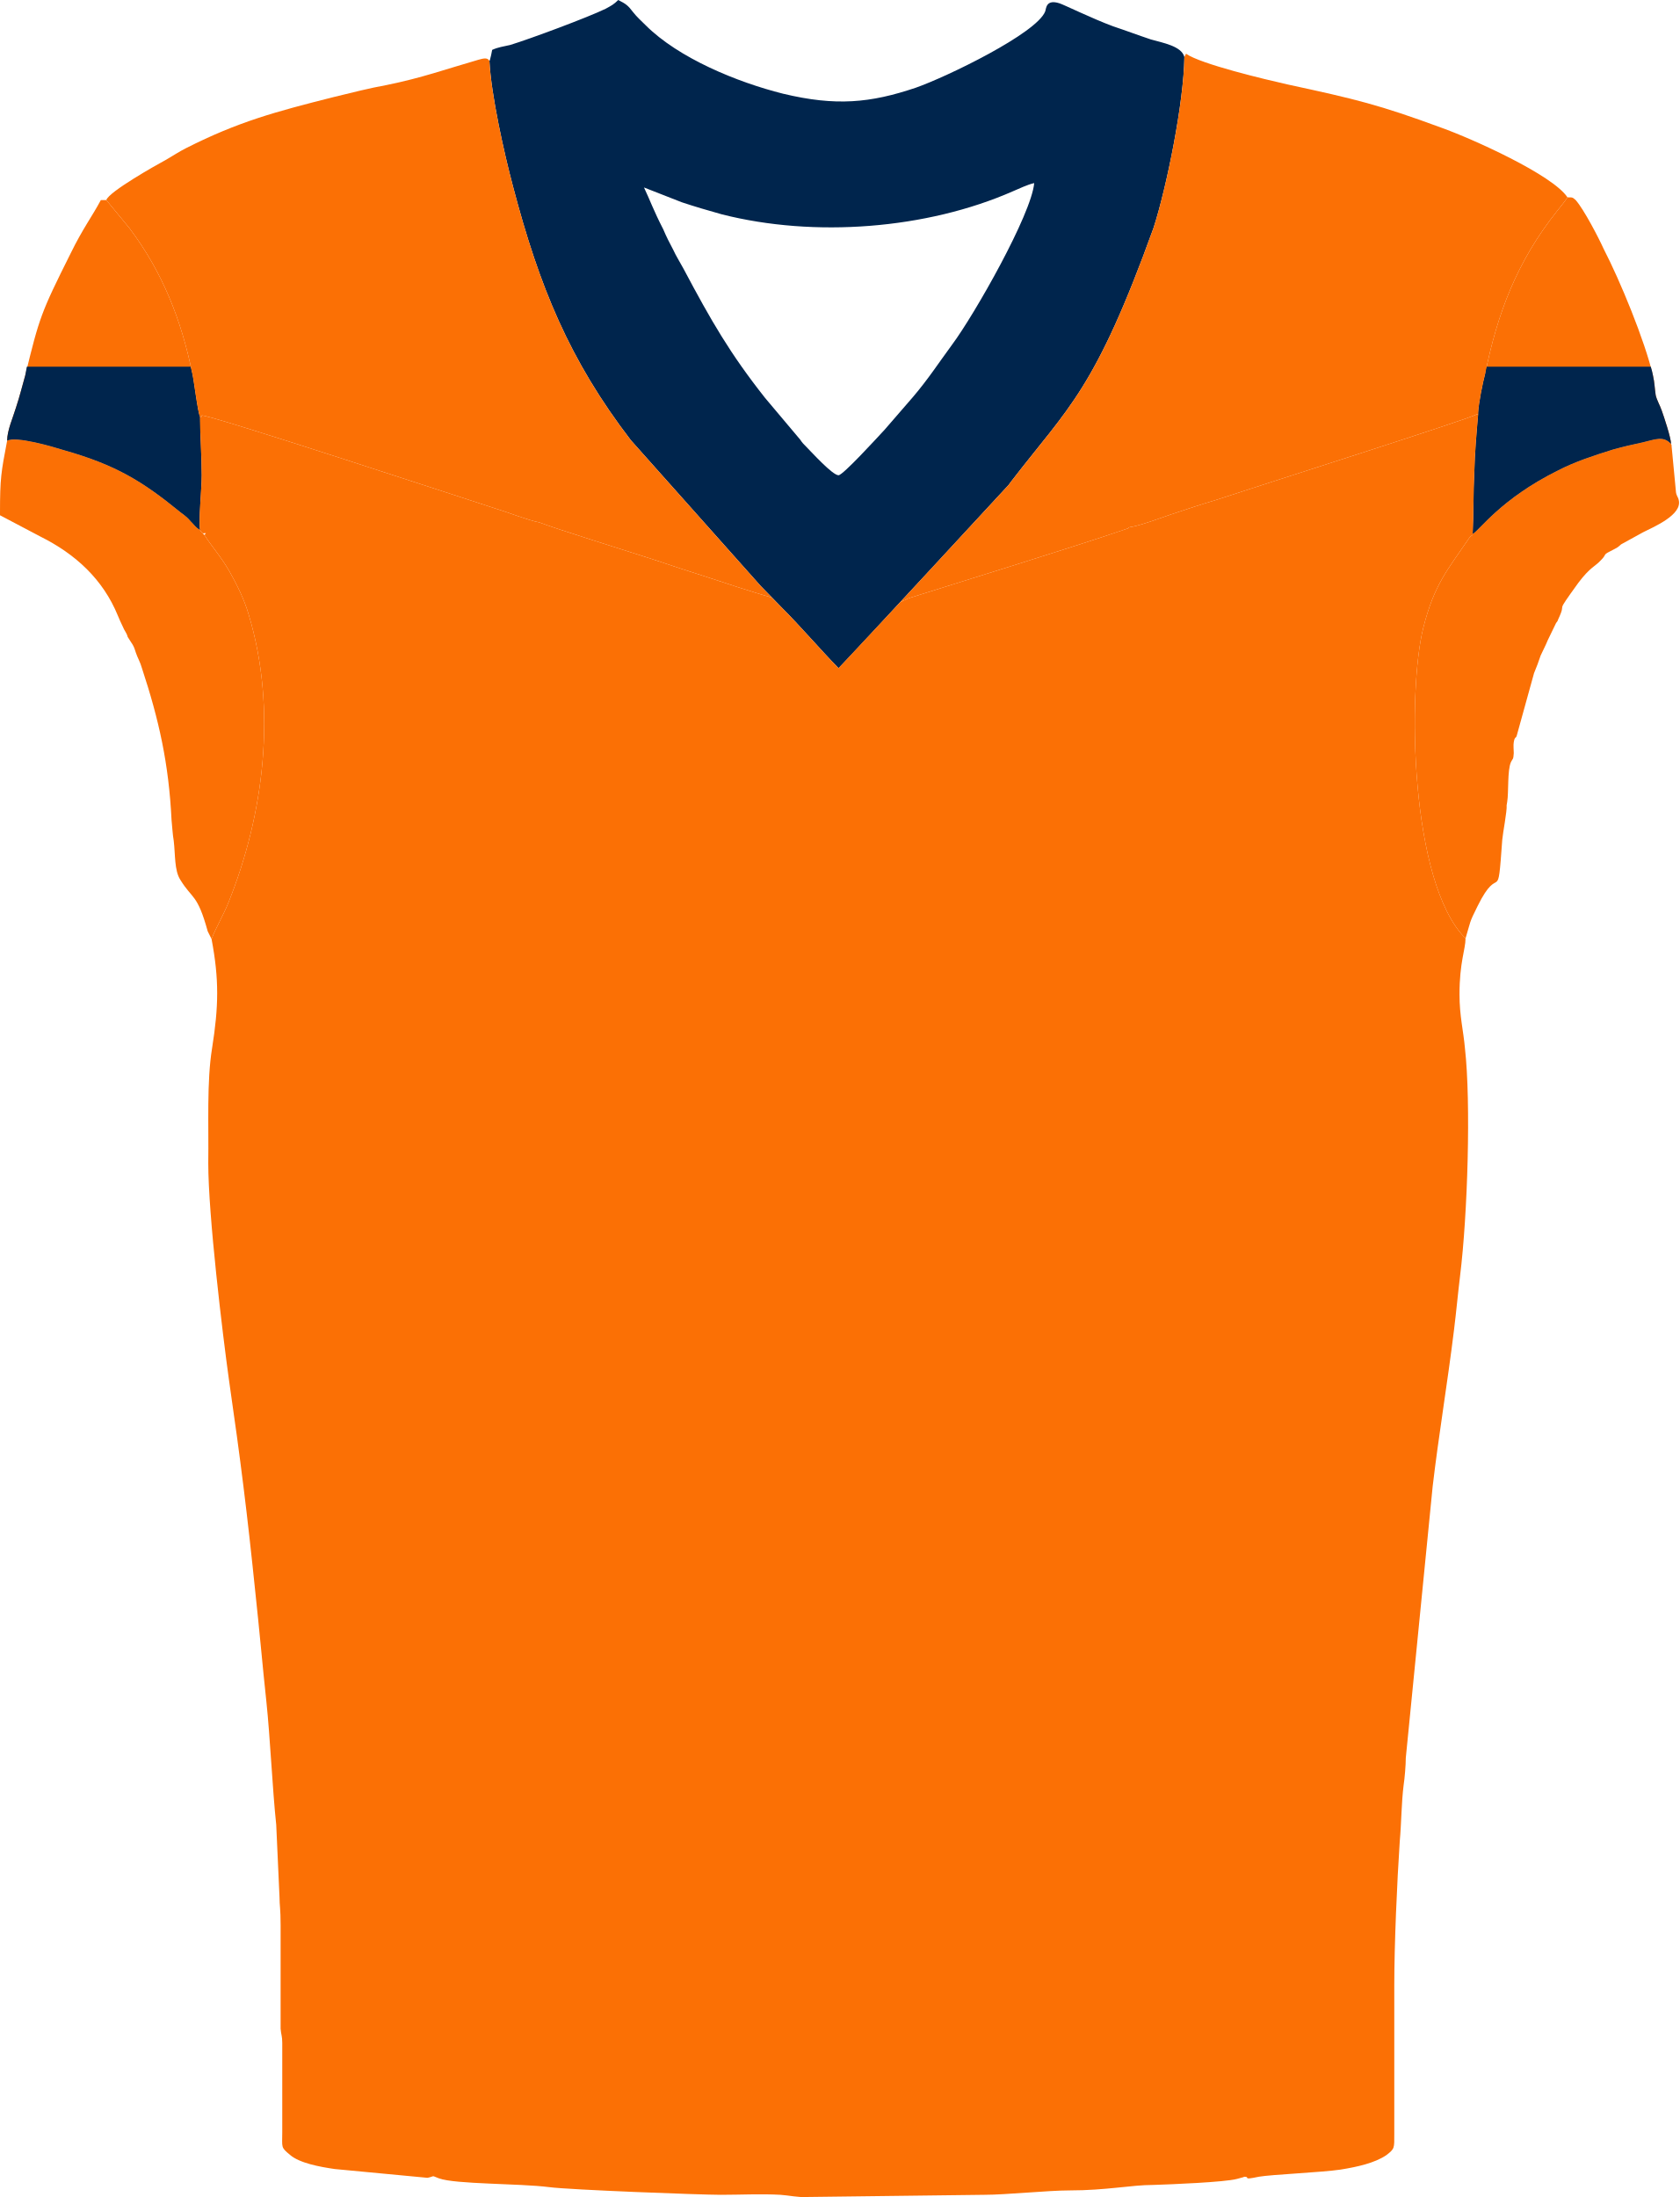
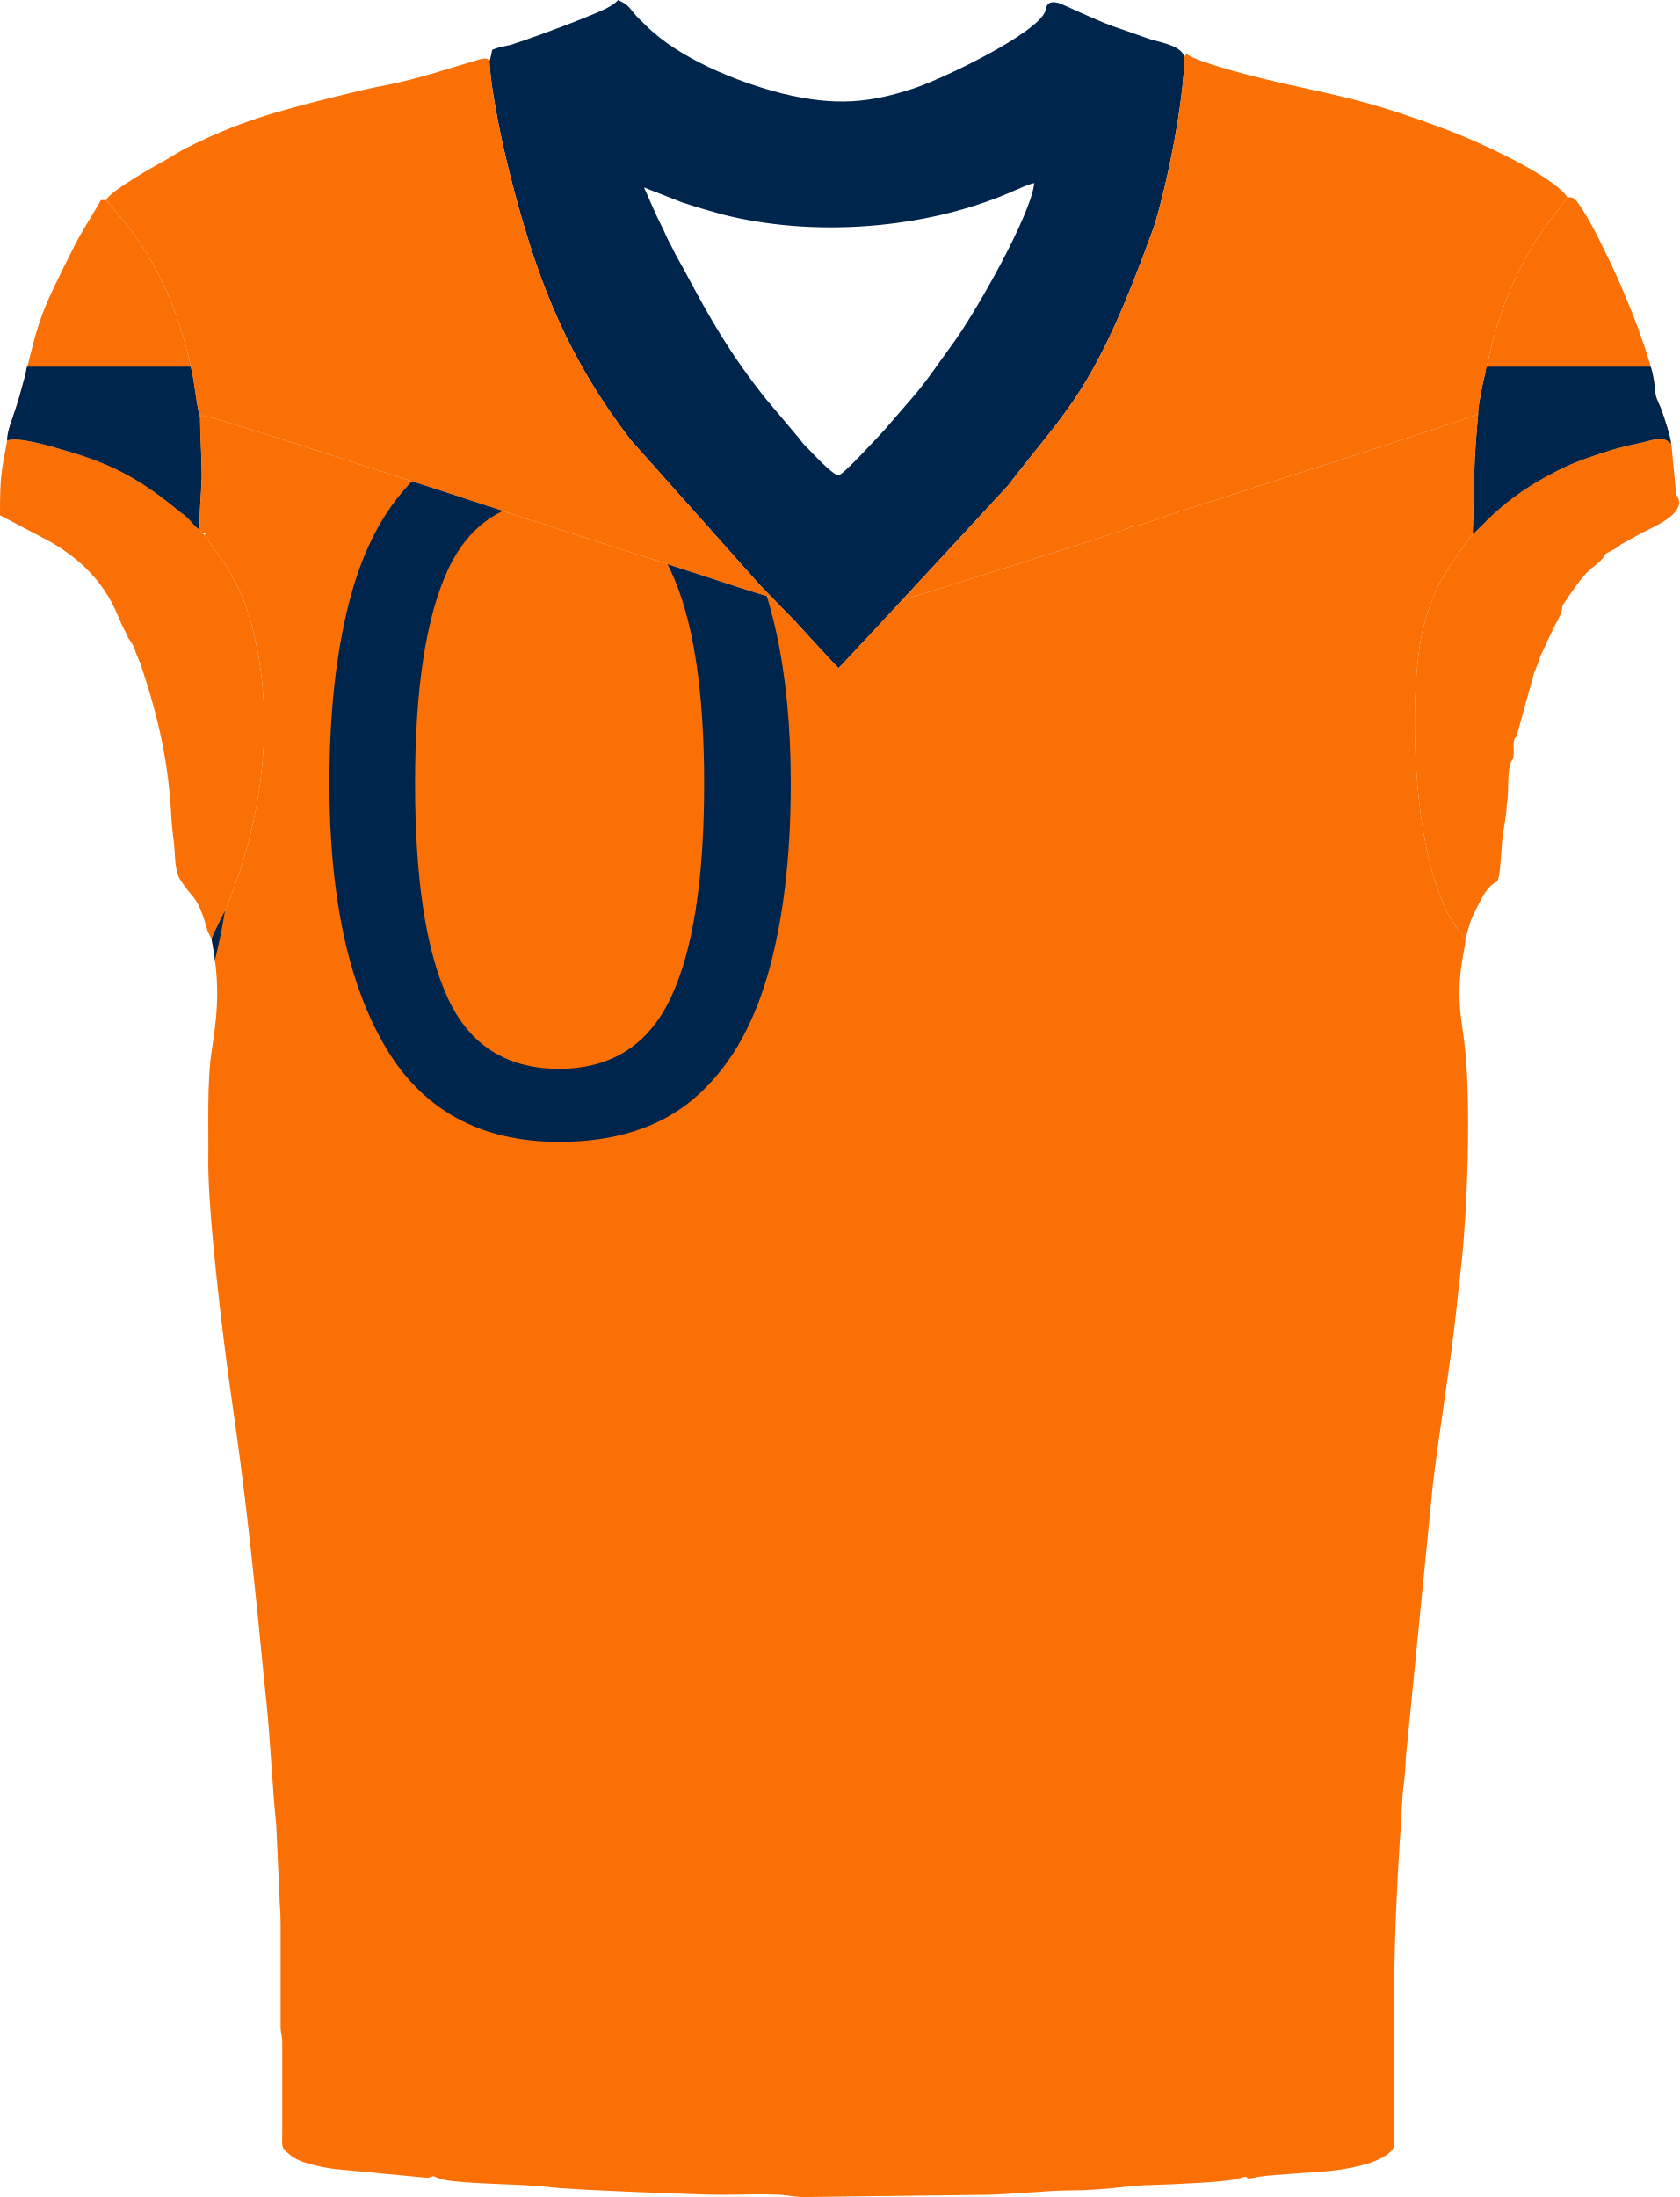
<svg xmlns="http://www.w3.org/2000/svg" xml:space="preserve" width="100%" height="100%" version="1.1" shape-rendering="geometricPrecision" text-rendering="geometricPrecision" image-rendering="optimizeQuality" fill-rule="evenodd" clip-rule="evenodd" viewBox="0 0 3064 4008">
  <defs>
    <style data-fonts="true">@font-face { font-family: 'font_1'; src: url('http://127.0.0.1:8000/storage/fonts/5ZIyXfnllvfea2c03RF0XvhB4s9AbiJS5UuPNvgP') format('truetype'); }@font-face { font-family: 'font_2'; src: url('http://127.0.0.1:8000/storage/fonts/HiTBF8CNdPuu1yhMAdkdrafbOxzCEGWugdII81Rt') format('truetype'); }@font-face { font-family: 'font_3'; src: url('http://127.0.0.1:8000/storage/fonts/NTEl0gVIgAt3bQrdxmwPc3g1o1VAdu4adzElDKs8') format('truetype'); }</style>
    <clipPath id="clip-app-1776768603981">
      <path fill="#FB7005" d="M365 760c0,35 3,70 3,107 0,26 -6,82 -3,100l3 4 2 2c6,0 7,-2 3,3 14,22 30,39 46,67 13,23 27,51 35,79 52,173 27,365 -37,524 -9,23 -23,46 -31,67 14,74 13,123 1,199 -10,61 -6,140 -7,210 0,95 26,311 38,397 21,145 33,241 48,387 7,64 13,133 20,198 7,66 11,159 18,225l6 132c0,16 2,20 2,51l0 189c1,12 3,13 3,26l0 163c0,28 -3,27 14,41 17,15 54,22 82,26l169 16c15,-3 5,-5 21,1 30,11 146,9 201,16 38,5 277,14 313,14 35,0 74,-2 109,0 15,1 33,5 47,4l325 -4c39,0 117,-8 155,-8 68,0 113,-10 153,-10 32,-1 131,-5 153,-11l11 -3c1,0 2,-1 2,-1 13,0 -6,7 27,0 23,-4 116,-8 149,-13 31,-5 62,-12 83,-26 16,-12 15,-13 15,-39l0 -272c0,-73 5,-188 10,-262 3,-33 3,-70 7,-102 2,-13 4,-37 4,-50l49 -495c11,-94 27,-188 39,-286 4,-32 7,-65 11,-98 14,-113 20,-317 9,-415 -3,-34 -10,-59 -10,-99 0,-59 11,-82 11,-102 -102,-102 -106,-453 -77,-567 20,-79 44,-105 82,-161l2 -3 3 -3 3 -2 0 -2c2,-37 1,-75 3,-112 1,-38 4,-71 7,-106l-3 0c-9,7 -409,134 -475,156 -27,8 -54,17 -81,26 -21,7 -57,21 -78,24l-2 2c-64,22 -135,44 -201,65l-201 63 -5 3 -1 0 -8 4c-53,57 -99,106 -112,120 -35,-36 -69,-76 -104,-111l-18 -18c-33,-9 -99,-31 -114,-36 -35,-11 -68,-22 -104,-34 -40,-13 -178,-56 -206,-67 -21,-4 -56,-18 -79,-25 -59,-19 -529,-174 -537,-170 -1,4 0,3 -3,2z" />
    </clipPath>
  </defs>
  <g id="Layer_x0020_1">
    <path fill="#00254D" d="M1530 867c-11,0 -49,-42 -58,-51 -6,-6 -8,-8 -12,-14l-64 -76c-64,-81 -98,-140 -149,-236 -7,-13 -13,-22 -19,-35 -7,-13 -12,-23 -18,-37 -18,-35 -24,-53 -35,-76l69 27c24,8 48,15 73,22 169,43 374,27 531,-42 12,-5 26,-12 39,-15 -5,57 -109,240 -150,295 -25,34 -43,62 -71,95l-52 60c-13,14 -76,83 -84,83zm-637 -756c3,62 27,169 43,229 48,183 103,317 215,463l237 266 38 39c35,35 69,75 104,111 35,-36 309,-333 310,-334l6 -8c104,-135 152,-165 259,-462 24,-75 55,-228 56,-311 -5,-20 -40,-26 -61,-32 -24,-8 -45,-16 -69,-24 -38,-14 -91,-40 -98,-42 -25,-8 -24,10 -26,15 -16,40 -179,119 -236,139 -83,28 -146,34 -242,11 -84,-21 -191,-65 -251,-125 -8,-8 -16,-15 -23,-24 -9,-12 -13,-15 -27,-22 -8,8 -12,10 -23,16 -33,16 -138,55 -174,66 -13,3 -22,4 -33,9 -1,5 -1,5 -2,10l-2 8c0,1 -1,2 -1,2z" id="svg-part-0" />
    <path fill="#FB7005" d="M13 804c-11,58 -13,68 -13,132l0 4 74 39c64,32 114,78 141,144 3,7 5,12 9,20 3,8 7,11 9,19l9 14c3,5 4,9 6,15 3,9 8,17 11,28 31,94 49,174 54,277 1,9 2,27 4,38 3,25 1,54 12,71 22,36 31,25 50,94l7 14c8,-21 22,-44 31,-67 64,-159 89,-351 37,-524 -8,-28 -22,-56 -35,-79 -16,-28 -32,-45 -46,-67l-3 -3 -2 -2 -3 -4c-8,-5 -10,-9 -17,-16 -5,-6 -11,-11 -18,-16 -71,-58 -119,-87 -214,-114 -19,-6 -87,-26 -103,-17zm2674 170l0 2 -3 2 -3 3 -2 3c-38,56 -62,82 -82,161 -29,114 -25,465 77,567 10,-33 6,-27 22,-59 41,-83 36,5 45,-121 1,-12 9,-53 8,-63l1 -6c3,-18 0,-58 7,-73 4,-8 4,-3 5,-16 0,-5 -1,-15 0,-20 2,-12 4,-5 6,-14l31 -112c5,-12 8,-20 12,-32 4,-9 9,-18 13,-28l15 -31c1,-2 3,-3 4,-7 18,-38 -10,-2 37,-67 22,-29 30,-29 41,-41 13,-13 0,-8 24,-20 8,-4 7,-4 13,-9l40 -22c20,-10 72,-32 65,-59 -1,-5 -4,-7 -5,-14l-8 -84c0,-3 0,-2 -1,-4 -14,-16 -30,-8 -52,-3 -19,4 -36,8 -54,13 -35,11 -69,22 -100,38 -105,52 -144,110 -156,116z" id="svg-part-1" />
    <path fill="#FB7005" d="M13 804c16,-9 84,11 103,17 95,27 143,56 214,114 7,5 13,10 18,16 7,7 9,11 17,16 -3,-18 3,-74 3,-100 0,-37 -3,-72 -3,-107 -4,-6 -11,-65 -14,-78 -20,-98 -54,-185 -115,-266l-42 -51 -10 0c-16,30 -33,52 -55,97 -55,110 -57,117 -83,223 -6,21 -10,38 -17,59 -5,17 -16,41 -16,60zm2697 -123c-5,19 -12,54 -13,72l0 3c-3,35 -6,68 -7,106 -2,37 -1,75 -3,112 12,-6 51,-64 156,-116 31,-16 65,-27 100,-38 18,-5 35,-9 54,-13 22,-5 38,-13 52,3 0,-11 -13,-50 -17,-61 -3,-9 -9,-19 -11,-28 -2,-13 -2,-23 -5,-36 -15,-64 -60,-173 -90,-231 -9,-20 -36,-72 -51,-89 -6,-5 -5,-5 -15,-5 -5,8 -12,16 -19,25 -74,93 -109,188 -131,296z" id="svg-part-2" />
    <path fill="#00254D" d="M13 804c16,-9 84,11 103,17 95,27 143,56 214,114 7,5 13,10 18,16 7,7 9,11 17,16 -3,-18 3,-74 3,-100 0,-37 -3,-72 -3,-107 -4,-6 -11,-65 -14,-78 -1,-5 -2,-9 -3,-13l-299 0 -3 16c-6,21 -10,38 -17,59 -5,17 -16,41 -16,60zm2999 -135l-300 0c-1,4 -2,8 -2,12 -5,19 -12,54 -13,72l0 3c-3,35 -6,68 -7,106 -2,37 -1,75 -3,112 12,-6 51,-64 156,-116 31,-16 65,-27 100,-38 18,-5 35,-9 54,-13 22,-5 38,-13 52,3 0,-11 -13,-50 -17,-61 -3,-9 -9,-19 -11,-28 -2,-13 -2,-23 -5,-36 -1,-5 -2,-10 -4,-16z" id="svg-part-3" />
    <path fill="#FB7005" d="M365 760c0,35 3,70 3,107 0,26 -6,82 -3,100l3 4 2 2c6,0 7,-2 3,3 14,22 30,39 46,67 13,23 27,51 35,79 52,173 27,365 -37,524 -9,23 -23,46 -31,67 14,74 13,123 1,199 -10,61 -6,140 -7,210 0,95 26,311 38,397 21,145 33,241 48,387 7,64 13,133 20,198 7,66 11,159 18,225l6 132c0,16 2,20 2,51l0 189c1,12 3,13 3,26l0 163c0,28 -3,27 14,41 17,15 54,22 82,26l169 16c15,-3 5,-5 21,1 30,11 146,9 201,16 38,5 277,14 313,14 35,0 74,-2 109,0 15,1 33,5 47,4l325 -4c39,0 117,-8 155,-8 68,0 113,-10 153,-10 32,-1 131,-5 153,-11l11 -3c1,0 2,-1 2,-1 13,0 -6,7 27,0 23,-4 116,-8 149,-13 31,-5 62,-12 83,-26 16,-12 15,-13 15,-39l0 -272c0,-73 5,-188 10,-262 3,-33 3,-70 7,-102 2,-13 4,-37 4,-50l49 -495c11,-94 27,-188 39,-286 4,-32 7,-65 11,-98 14,-113 20,-317 9,-415 -3,-34 -10,-59 -10,-99 0,-59 11,-82 11,-102 -102,-102 -106,-453 -77,-567 20,-79 44,-105 82,-161l2 -3 3 -3 3 -2 0 -2c2,-37 1,-75 3,-112 1,-38 4,-71 7,-106l-3 0c-9,7 -409,134 -475,156 -27,8 -54,17 -81,26 -21,7 -57,21 -78,24l-2 2c-64,22 -135,44 -201,65l-201 63 -5 3 -1 0 -8 4c-53,57 -99,106 -112,120 -35,-36 -69,-76 -104,-111l-18 -18c-33,-9 -99,-31 -114,-36 -35,-11 -68,-22 -104,-34 -40,-13 -178,-56 -206,-67 -21,-4 -56,-18 -79,-25 -59,-19 -529,-174 -537,-170 -1,4 0,3 -3,2z" id="svg-part-4" />
    <path fill="#FB7005" d="M2860 360c-27,-41 -174,-107 -230,-127 -114,-42 -156,-52 -281,-79 -40,-9 -158,-37 -185,-56l-3 6c-1,83 -32,236 -56,311 -107,297 -155,327 -259,462l-6 8c0,0 -109,118 -198,214l8 -4 1 0 5 -3 201 -63c66,-21 137,-43 201,-65l2 -2c21,-3 57,-17 78,-24 27,-9 54,-18 81,-26 66,-22 466,-149 475,-156l3 0 0 -3c1,-18 8,-53 13,-72 22,-108 57,-203 131,-296 7,-9 14,-17 19,-25zm-1967 -249c-4,-7 -12,-4 -20,-2 -59,17 -103,33 -167,46 -33,6 -64,14 -97,22 -107,27 -174,45 -269,93 -14,7 -24,14 -38,22 -15,8 -104,58 -108,73l42 51c61,81 95,168 115,266 3,13 10,72 14,78 3,1 2,2 3,-2 8,-4 478,151 537,170 23,7 58,21 79,25 28,11 166,54 206,67 36,12 69,23 104,34 15,5 81,27 114,36l18 18 -38 -39 -237 -266c-112,-146 -167,-280 -215,-463 -16,-60 -40,-167 -43,-229z" id="svg-part-5" />
  </g>
  <g id="mascot-overlay-group" />
  <g id="app-group-app-1776768603981" clip-path="url(#clip-app-1776768603981)">
-     <text id="app-1776768603981" x="77" y="-148" font-size="1776" fill="#00254D" stroke="#FB7005" stroke-width="5" text-anchor="middle" dominant-baseline="middle" paint-order="stroke fill" stroke-linejoin="round" style="font-family: font_1;">00</text>
+     <text id="app-1776768603981" x="514" y="1449" font-size="1776" fill="#00254D" stroke="#FB7005" stroke-width="5" text-anchor="middle" dominant-baseline="middle" paint-order="stroke fill" stroke-linejoin="round" style="font-family: font_1;">00</text>
  </g>
</svg>
